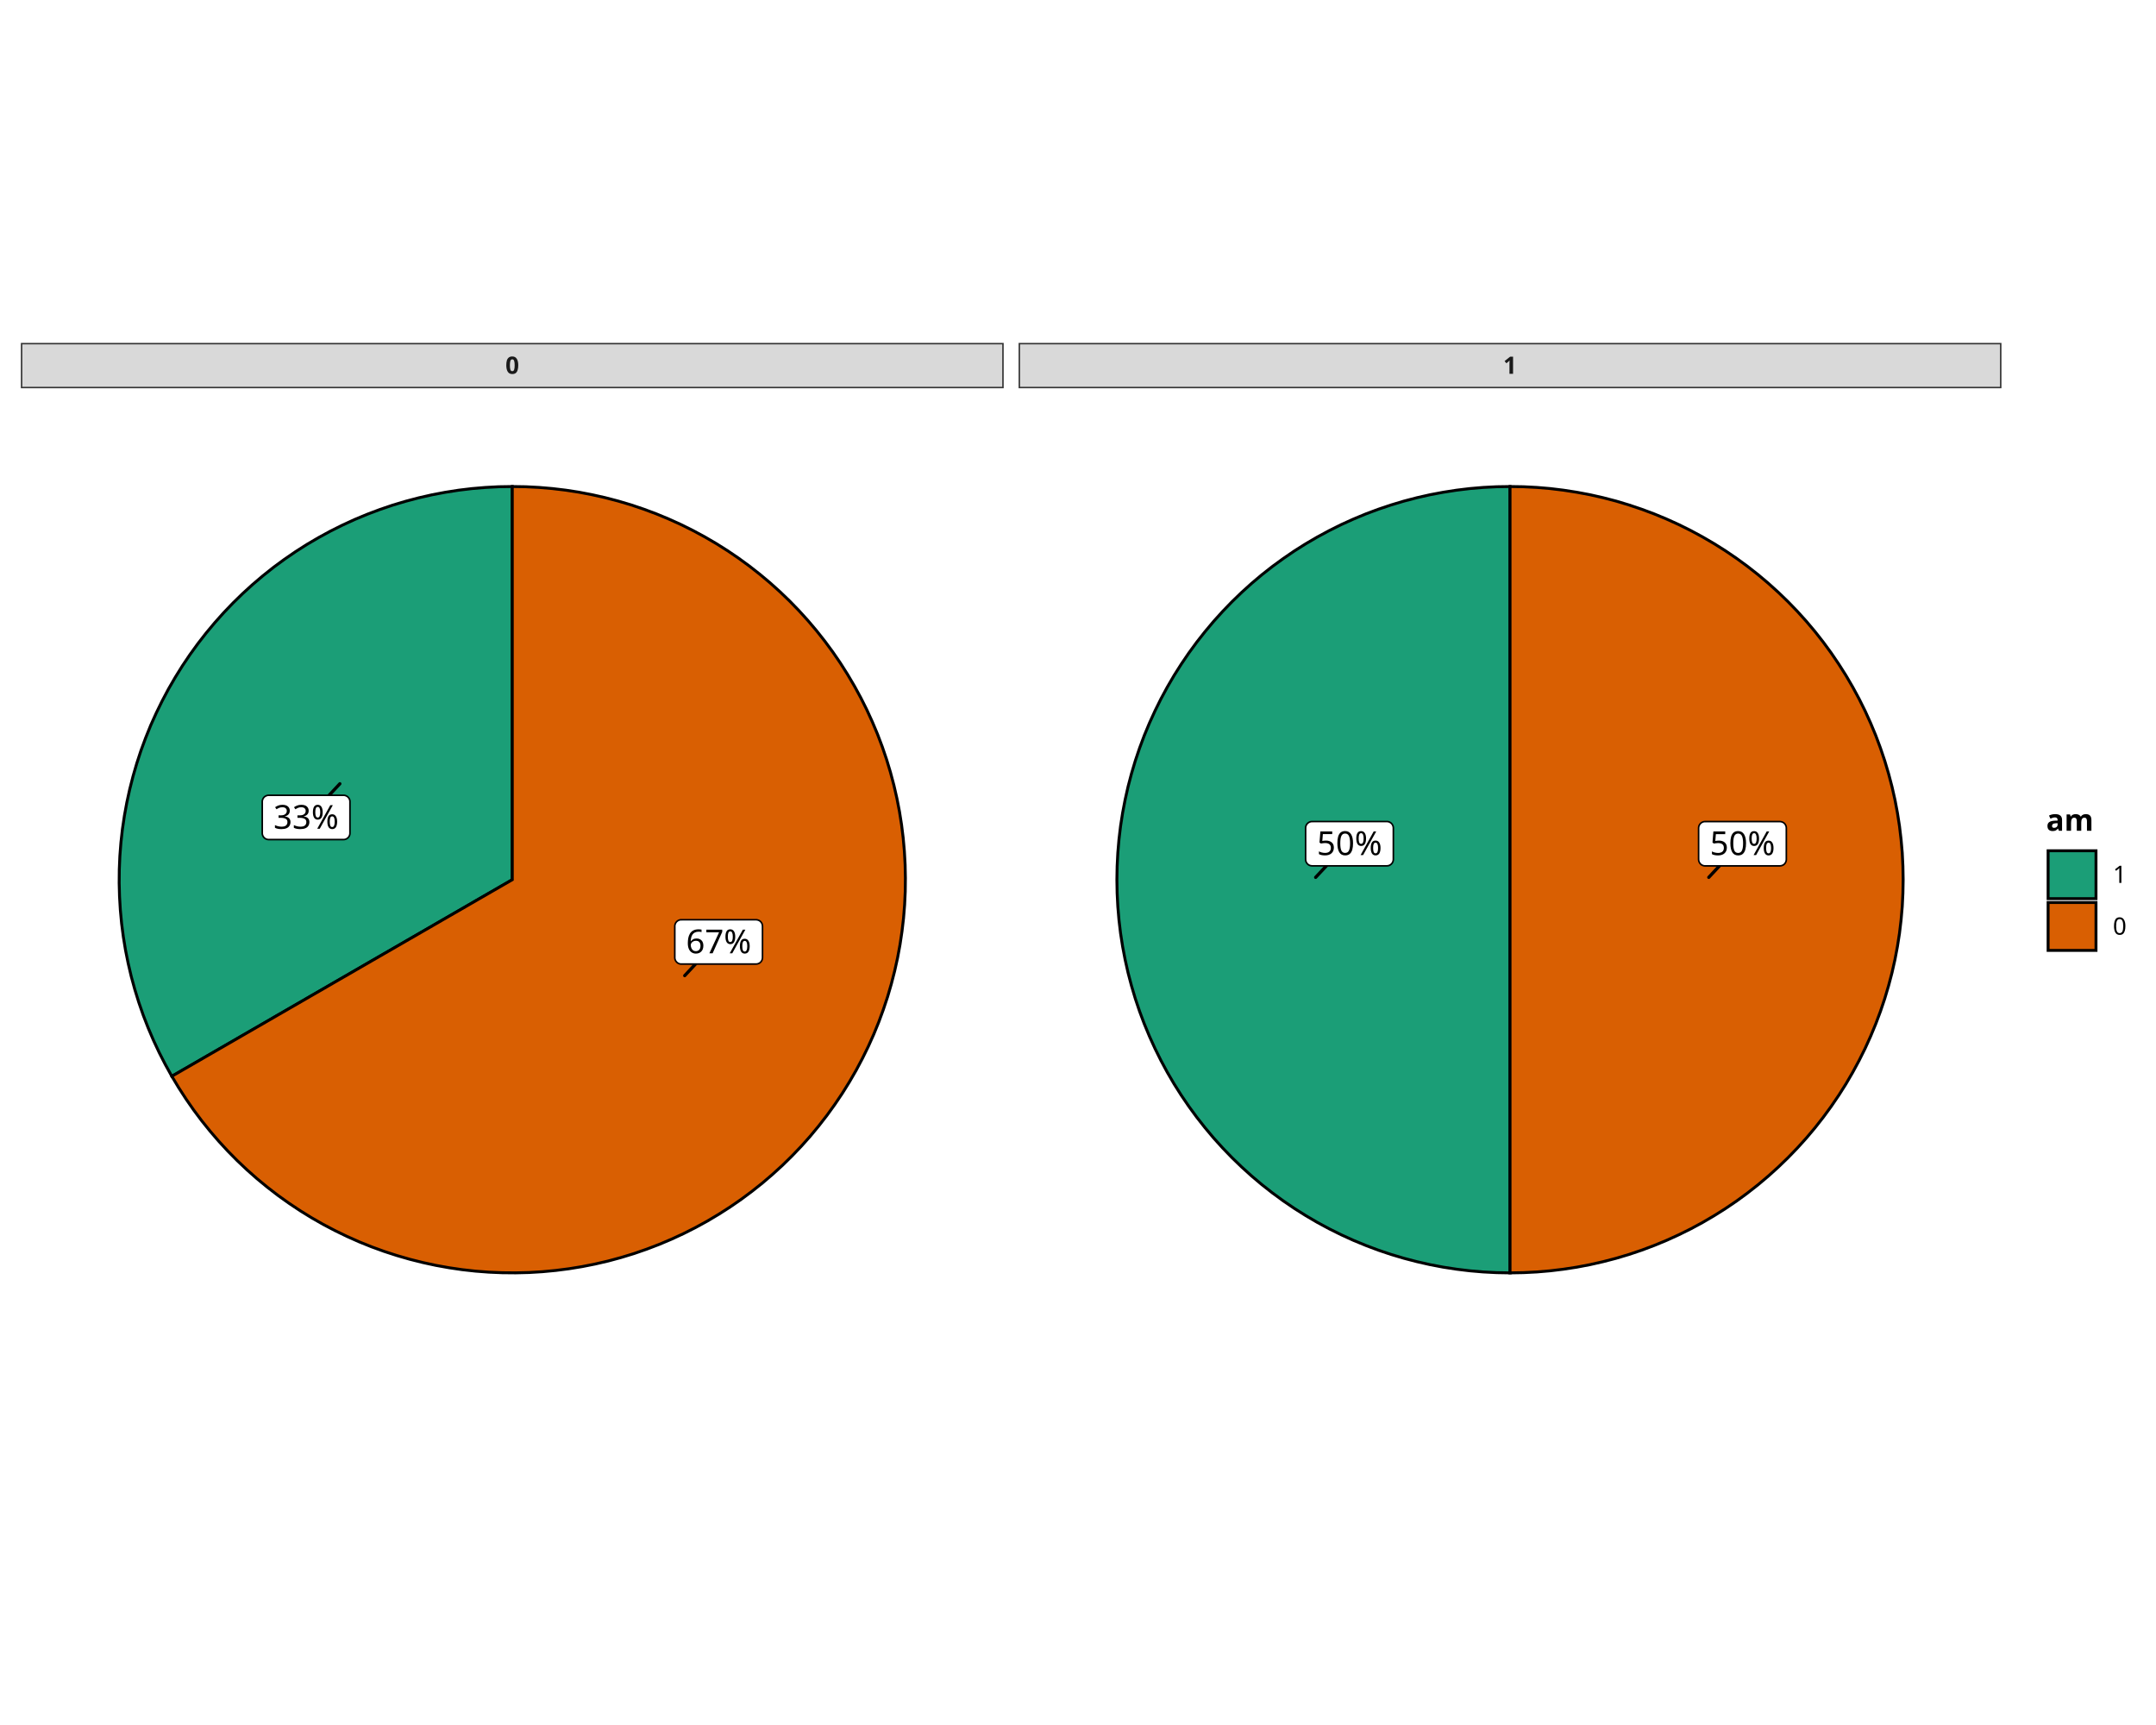
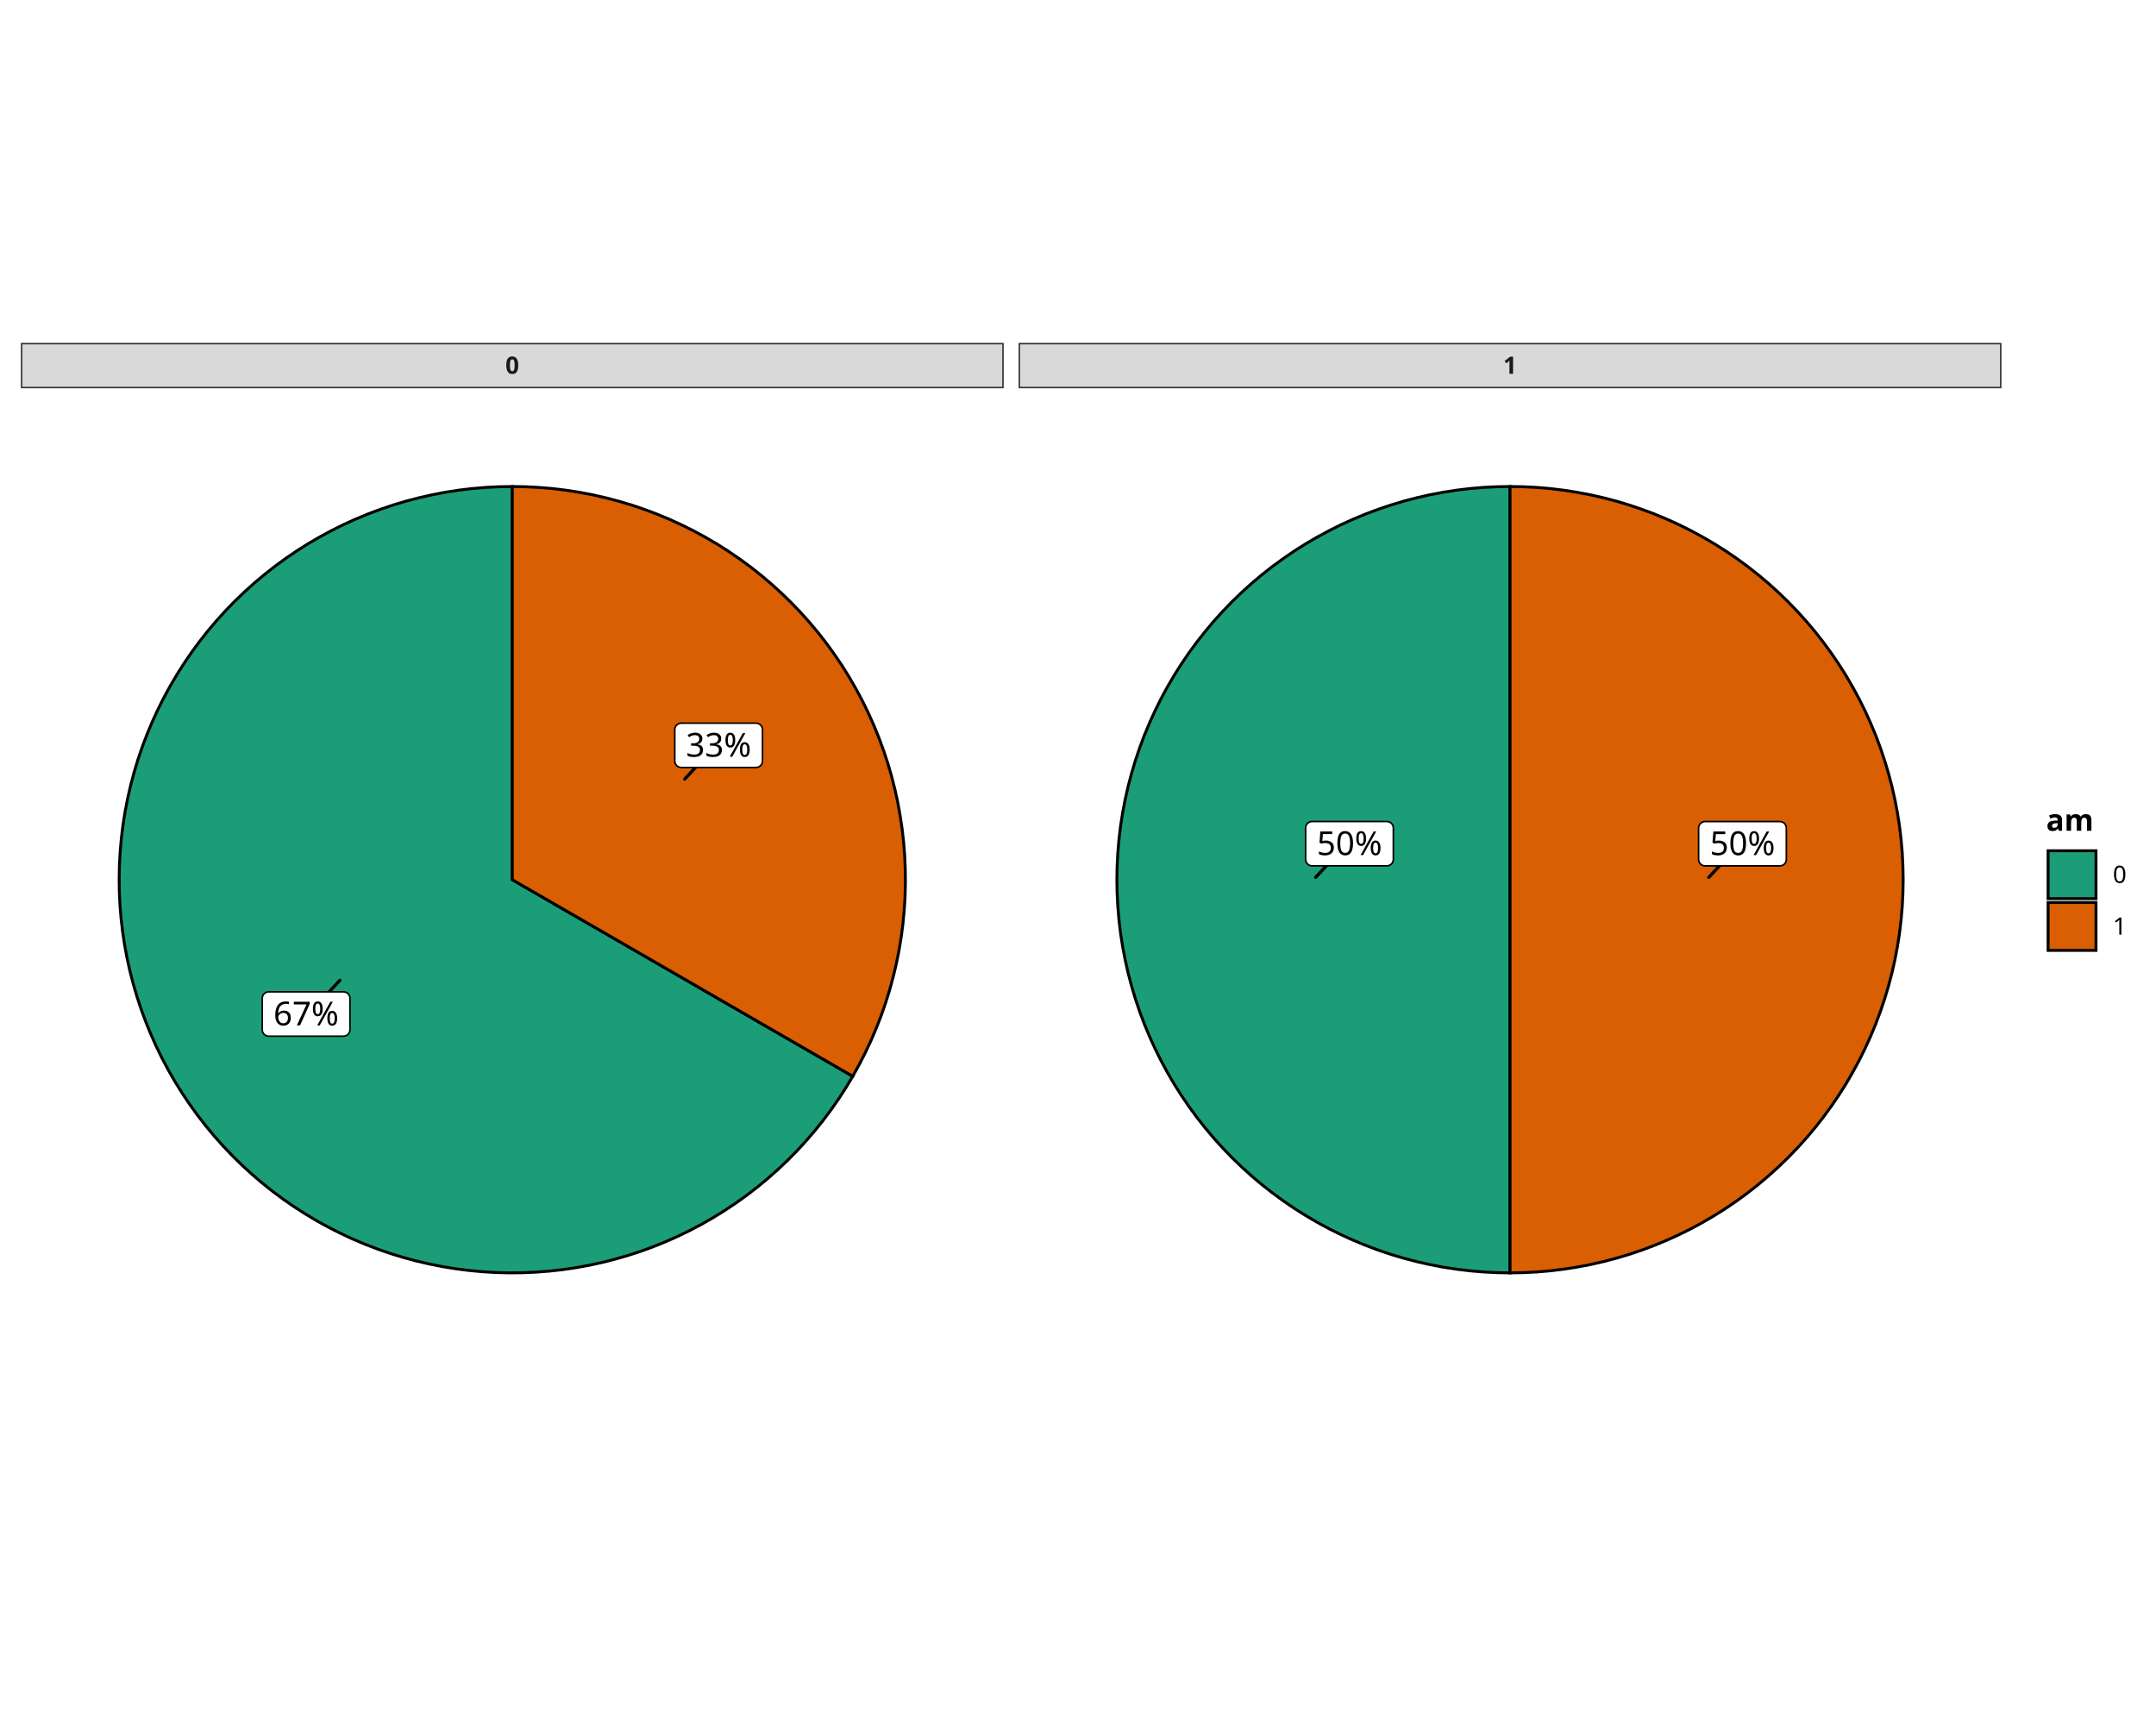
<svg xmlns="http://www.w3.org/2000/svg" class="svglite" data-engine-version="2.0" width="720.00pt" height="576.00pt" viewBox="0 0 720.00 576.00">
  <defs>
    <style type="text/css">
    .svglite line, .svglite polyline, .svglite polygon, .svglite path, .svglite rect, .svglite circle {
      fill: none;
      stroke: #000000;
      stroke-linecap: round;
      stroke-linejoin: round;
      stroke-miterlimit: 10.00;
    }
  </style>
  </defs>
  <rect width="100%" height="100%" style="stroke: none; fill: #FFFFFF;" />
  <defs>
    <clipPath id="cpMC4wMHw3MjAuMDB8MC4wMHw1NzYuMDA=">
      <rect x="0.00" y="0.00" width="720.00" height="576.00" />
    </clipPath>
  </defs>
  <g clip-path="url(#cpMC4wMHw3MjAuMDB8MC4wMHw1NzYuMDA=)">
</g>
  <defs>
    <clipPath id="cpMC4wMHw3MjAuMDB8MTA5LjUyfDQ2Ni40OA==">
      <rect x="0" y="109.52" width="720.00" height="356.97" />
    </clipPath>
  </defs>
  <g clip-path="url(#cpMC4wMHw3MjAuMDB8MTA5LjUyfDQ2Ni40OA==)">
    <rect x="0" y="109.52" width="720.00" height="356.97" style="stroke-width: 0.97; stroke: #FFFFFF; fill: #FFFFFF;" />
  </g>
  <g clip-path="url(#cpMC4wMHw3MjAuMDB8MC4wMHw1NzYuMDA=)">
</g>
  <defs>
    <clipPath id="cpNi45N3wzMzUuMTl8MTI5LjYzfDQ1Ny44NQ==">
      <rect x="6.97" y="129.63" width="328.21" height="328.21" />
    </clipPath>
  </defs>
  <g clip-path="url(#cpNi45N3wzMzUuMTl8MTI5LjYzfDQ1Ny44NQ==)">
    <rect x="6.97" y="129.63" width="328.21" height="328.21" style="stroke-width: 0.97; stroke: none; fill: #FFFFFF;" />
-     <polygon points="171.08,293.74 171.08,289.21 171.08,284.69 171.08,280.16 171.08,275.63 171.08,271.11 171.08,266.58 171.08,262.05 171.08,257.52 171.08,253.00 171.08,248.47 171.08,243.94 171.08,239.42 171.08,234.89 171.08,230.36 171.08,225.84 171.08,221.31 171.08,216.78 171.08,212.25 171.08,207.73 171.08,203.20 171.08,198.67 171.08,194.15 171.08,189.62 171.08,185.09 171.08,180.56 171.08,176.04 171.08,171.51 171.08,166.98 171.08,162.46 166.57,162.53 162.07,162.77 157.58,163.15 153.11,163.69 148.65,164.39 144.23,165.23 139.83,166.23 135.47,167.38 131.15,168.67 126.89,170.12 122.67,171.71 118.51,173.44 114.41,175.32 110.38,177.33 106.42,179.49 102.53,181.77 98.73,184.19 95.01,186.74 91.38,189.41 87.85,192.21 84.41,195.13 81.08,198.16 77.85,201.31 74.73,204.56 71.73,207.92 68.84,211.38 66.07,214.94 63.43,218.59 60.91,222.33 58.53,226.16 56.27,230.06 54.16,234.04 52.18,238.09 50.33,242.20 48.64,246.38 47.08,250.61 45.68,254.89 44.42,259.22 43.31,263.59 42.35,267.99 41.54,272.43 40.88,276.88 40.38,281.36 40.03,285.86 39.84,290.36 39.80,294.87 39.92,299.37 40.19,303.87 40.61,308.36 41.19,312.83 41.92,317.28 42.81,321.70 43.84,326.09 45.03,330.43 46.36,334.74 47.84,339.00 49.47,343.20 51.24,347.35 53.15,351.43 55.20,355.44 57.38,359.38 61.30,357.12 65.23,354.86 69.15,352.59 73.07,350.33 76.99,348.07 80.91,345.80 84.83,343.54 88.75,341.28 92.67,339.01 96.59,336.75 100.51,334.49 104.43,332.22 108.35,329.96 112.27,327.69 116.19,325.43 120.11,323.17 124.03,320.90 127.95,318.64 131.87,316.38 135.80,314.11 139.72,311.85 143.64,309.59 147.56,307.32 151.48,305.06 155.40,302.80 159.32,300.53 163.24,298.27 167.16,296.01 171.08,293.74 " style="stroke-width: 0.97; stroke-linecap: butt; stroke-linejoin: miter; fill: #1B9E77;" />
-     <polygon points="171.08,293.74 167.16,296.01 163.24,298.27 159.32,300.53 155.40,302.80 151.48,305.06 147.56,307.32 143.64,309.59 139.72,311.85 135.80,314.11 131.87,316.38 127.95,318.64 124.03,320.90 120.11,323.17 116.19,325.43 112.27,327.69 108.35,329.96 104.43,332.22 100.51,334.49 96.59,336.75 92.67,339.01 88.75,341.28 84.83,343.54 80.91,345.80 76.99,348.07 73.07,350.33 69.15,352.59 65.23,354.86 61.30,357.12 57.38,359.38 59.69,363.22 62.12,366.97 64.67,370.64 67.35,374.22 70.15,377.70 73.07,381.09 76.10,384.38 79.24,387.56 82.49,390.63 85.84,393.59 89.29,396.43 92.83,399.16 96.47,401.76 100.19,404.24 103.99,406.59 107.87,408.81 111.83,410.89 115.85,412.84 119.94,414.66 124.08,416.33 128.29,417.86 132.54,419.24 136.83,420.48 141.17,421.57 145.54,422.52 149.94,423.31 154.36,423.96 158.80,424.45 163.26,424.79 167.73,424.98 172.20,425.02 176.67,424.91 181.13,424.64 185.58,424.22 190.02,423.65 194.43,422.93 198.81,422.06 203.17,421.05 207.48,419.88 211.76,418.57 215.98,417.11 220.16,415.51 224.27,413.77 228.33,411.89 232.32,409.87 236.24,407.72 240.08,405.43 243.84,403.02 247.52,400.48 251.11,397.81 254.61,395.03 258.01,392.12 261.31,389.11 264.50,385.98 267.59,382.75 270.57,379.41 273.42,375.97 276.16,372.44 278.78,368.81 281.28,365.10 283.64,361.31 285.88,357.44 287.98,353.49 289.95,349.48 291.78,345.40 293.47,341.26 295.01,337.06 296.42,332.82 297.67,328.53 298.78,324.20 299.75,319.83 300.56,315.44 301.22,311.02 301.74,306.58 302.10,302.12 302.31,297.65 302.36,293.18 302.27,288.71 302.02,284.25 301.62,279.80 301.07,275.36 300.37,270.94 299.52,266.56 298.52,262.20 297.37,257.88 296.08,253.60 294.64,249.36 293.06,245.18 291.33,241.06 289.47,236.99 287.47,233.00 285.33,229.07 283.06,225.22 280.67,221.44 278.14,217.75 275.49,214.15 272.72,210.64 269.83,207.23 266.83,203.92 263.72,200.71 260.49,197.61 257.17,194.62 253.74,191.75 250.22,188.99 246.61,186.36 242.91,183.85 239.13,181.47 235.27,179.22 231.33,177.10 227.32,175.11 223.25,173.27 219.12,171.56 214.93,170.00 210.69,168.57 206.41,167.30 202.08,166.17 197.72,165.19 193.33,164.35 188.91,163.67 184.47,163.14 180.02,162.76 175.55,162.53 171.08,162.46 171.08,166.98 171.08,171.51 171.08,176.04 171.08,180.56 171.08,185.09 171.08,189.62 171.08,194.15 171.08,198.67 171.08,203.20 171.08,207.73 171.08,212.25 171.08,216.78 171.08,221.31 171.08,225.84 171.08,230.36 171.08,234.89 171.08,239.42 171.08,243.94 171.08,248.47 171.08,253.00 171.08,257.52 171.08,262.05 171.08,266.58 171.08,271.11 171.08,275.63 171.08,280.16 171.08,284.69 171.08,289.21 171.08,293.74 " style="stroke-width: 0.97; stroke-linecap: butt; stroke-linejoin: miter; fill: #D95F02;" />
-     <line x1="109.91" y1="265.55" x2="113.50" y2="261.70" style="stroke-width: 1.07;" />
-     <line x1="232.27" y1="321.91" x2="228.66" y2="325.78" style="stroke-width: 1.07;" />
-     <polygon points="89.74,280.34 114.71,280.34 114.63,280.34 114.97,280.33 115.31,280.26 115.64,280.14 115.94,279.96 116.21,279.74 116.44,279.48 116.63,279.19 116.76,278.87 116.85,278.53 116.87,278.18 116.87,278.18 116.87,267.71 116.87,267.71 116.85,267.36 116.76,267.02 116.63,266.70 116.44,266.41 116.21,266.15 115.94,265.93 115.64,265.76 115.31,265.63 114.97,265.56 114.71,265.55 89.74,265.55 90.00,265.56 89.65,265.55 89.30,265.59 88.97,265.69 88.66,265.84 88.37,266.03 88.12,266.27 87.91,266.55 87.75,266.86 87.64,267.19 87.58,267.53 87.58,267.71 87.58,278.18 87.58,278.01 87.58,278.36 87.64,278.70 87.75,279.03 87.91,279.34 88.12,279.62 88.37,279.86 88.66,280.06 88.97,280.20 89.30,280.30 89.65,280.34 " style="stroke-width: 0.53; fill: #FFFFFF;" />
-     <text x="102.22" y="276.74" text-anchor="middle" style="font-size: 11.04px; font-family: sans;" textLength="22.10px" lengthAdjust="spacingAndGlyphs">33%</text>
-     <polygon points="227.51,321.91 252.48,321.91 252.40,321.91 252.74,321.89 253.08,321.82 253.41,321.70 253.71,321.53 253.98,321.31 254.21,321.05 254.40,320.75 254.53,320.43 254.61,320.10 254.64,319.75 254.64,319.75 254.64,309.27 254.64,309.27 254.61,308.93 254.53,308.59 254.40,308.27 254.21,307.97 253.98,307.71 253.71,307.49 253.41,307.32 253.08,307.20 252.74,307.13 252.48,307.11 227.51,307.11 227.77,307.13 227.42,307.11 227.07,307.16 226.74,307.25 226.43,307.40 226.14,307.60 225.89,307.84 225.68,308.12 225.52,308.43 225.41,308.75 225.35,309.10 225.35,309.27 225.35,319.75 225.35,319.58 225.35,319.92 225.41,320.27 225.52,320.60 225.68,320.90 225.89,321.18 226.14,321.42 226.43,321.62 226.74,321.77 227.07,321.87 227.42,321.91 " style="stroke-width: 0.53; fill: #FFFFFF;" />
-     <text x="239.99" y="318.31" text-anchor="middle" style="font-size: 11.04px; font-family: sans;" textLength="22.10px" lengthAdjust="spacingAndGlyphs">67%</text>
+     <polygon points="171.08,293.74 171.08,289.21 171.08,284.69 171.08,280.16 171.08,275.63 171.08,271.11 171.08,266.58 171.08,262.05 171.08,257.52 171.08,253.00 171.08,248.47 171.08,243.94 171.08,239.42 171.08,234.89 171.08,230.36 171.08,225.84 171.08,221.31 171.08,216.78 171.08,212.25 171.08,207.73 171.08,203.20 171.08,198.67 171.08,194.15 171.08,189.62 171.08,185.09 171.08,180.56 171.08,176.04 171.08,171.51 171.08,166.98 171.08,162.46 166.61,162.53 162.15,162.76 157.69,163.14 153.25,163.67 148.83,164.35 144.44,165.19 140.08,166.17 135.75,167.30 131.47,168.57 127.23,170.00 123.04,171.56 118.91,173.27 114.84,175.11 110.83,177.10 106.90,179.22 103.03,181.47 99.25,183.85 95.55,186.36 91.94,188.99 88.42,191.75 84.99,194.62 81.67,197.61 78.45,200.71 75.33,203.92 72.33,207.23 69.44,210.64 66.67,214.15 64.02,217.75 61.50,221.44 59.10,225.22 56.83,229.07 54.69,233.00 52.69,236.99 50.83,241.06 49.11,245.18 47.52,249.36 46.08,253.60 44.79,257.88 43.64,262.20 42.64,266.56 41.79,270.94 41.09,275.36 40.54,279.80 40.14,284.25 39.89,288.71 39.80,293.18 39.85,297.65 40.06,302.12 40.42,306.58 40.94,311.02 41.60,315.44 42.41,319.83 43.38,324.20 44.49,328.53 45.75,332.82 47.15,337.06 48.70,341.26 50.39,345.40 52.21,349.48 54.18,353.49 56.28,357.44 58.52,361.31 60.88,365.10 63.38,368.81 66.00,372.44 68.74,375.97 71.60,379.41 74.57,382.75 77.66,385.98 80.85,389.11 84.15,392.12 87.55,395.03 91.05,397.81 94.64,400.48 98.32,403.02 102.08,405.43 105.92,407.72 109.84,409.87 113.83,411.89 117.89,413.77 122.00,415.51 126.18,417.11 130.40,418.57 134.68,419.88 138.99,421.05 143.35,422.06 147.73,422.93 152.15,423.65 156.58,424.22 161.03,424.64 165.49,424.91 169.96,425.02 174.43,424.98 178.90,424.79 183.36,424.45 187.80,423.96 192.23,423.31 196.62,422.52 200.99,421.57 205.33,420.48 209.63,419.24 213.88,417.86 218.08,416.33 222.22,414.66 226.31,412.84 230.33,410.89 234.29,408.81 238.17,406.59 241.97,404.24 245.69,401.76 249.33,399.16 252.87,396.43 256.32,393.59 259.67,390.63 262.92,387.56 266.06,384.38 269.09,381.09 272.01,377.70 274.81,374.22 277.49,370.64 280.05,366.97 282.48,363.22 284.78,359.38 280.86,357.12 276.94,354.86 273.02,352.59 269.09,350.33 265.17,348.07 261.25,345.80 257.33,343.54 253.41,341.28 249.49,339.01 245.57,336.75 241.65,334.49 237.73,332.22 233.81,329.96 229.89,327.69 225.97,325.43 222.05,323.17 218.13,320.90 214.21,318.64 210.29,316.38 206.37,314.11 202.45,311.85 198.52,309.59 194.60,307.32 190.68,305.06 186.76,302.80 182.84,300.53 178.92,298.27 175.00,296.01 171.08,293.74 " style="stroke-width: 0.97; stroke-linecap: butt; stroke-linejoin: miter; fill: #1B9E77;" />
+     <polygon points="171.08,293.74 175.00,296.01 178.92,298.27 182.84,300.53 186.76,302.80 190.68,305.06 194.60,307.32 198.52,309.59 202.45,311.85 206.37,314.11 210.29,316.38 214.21,318.64 218.13,320.90 222.05,323.17 225.97,325.43 229.89,327.69 233.81,329.96 237.73,332.22 241.65,334.49 245.57,336.75 249.49,339.01 253.41,341.28 257.33,343.54 261.25,345.80 265.17,348.07 269.09,350.33 273.02,352.59 276.94,354.86 280.86,357.12 284.78,359.38 286.96,355.44 289.01,351.43 290.92,347.35 292.69,343.20 294.32,339.00 295.80,334.74 297.13,330.43 298.32,326.09 299.35,321.70 300.24,317.28 300.97,312.83 301.55,308.36 301.97,303.87 302.25,299.37 302.36,294.87 302.32,290.36 302.13,285.86 301.78,281.36 301.28,276.88 300.62,272.43 299.82,267.99 298.86,263.59 297.75,259.22 296.49,254.89 295.08,250.61 293.52,246.38 291.83,242.20 289.99,238.09 288.01,234.04 285.89,230.06 283.63,226.16 281.25,222.33 278.73,218.59 276.09,214.94 273.32,211.38 270.43,207.92 267.43,204.56 264.31,201.31 261.08,198.16 257.75,195.13 254.31,192.21 250.78,189.41 247.15,186.74 243.43,184.19 239.63,181.77 235.75,179.49 231.78,177.33 227.75,175.32 223.65,173.44 219.49,171.71 215.28,170.12 211.01,168.67 206.69,167.38 202.33,166.23 197.94,165.23 193.51,164.39 189.05,163.69 184.58,163.15 180.09,162.77 175.59,162.53 171.08,162.46 171.08,166.98 171.08,171.51 171.08,176.04 171.08,180.56 171.08,185.09 171.08,189.62 171.08,194.15 171.08,198.67 171.08,203.20 171.08,207.73 171.08,212.25 171.08,216.78 171.08,221.31 171.08,225.84 171.08,230.36 171.08,234.89 171.08,239.42 171.08,243.94 171.08,248.47 171.08,253.00 171.08,257.52 171.08,262.05 171.08,266.58 171.08,271.11 171.08,275.63 171.08,280.16 171.08,284.69 171.08,289.21 171.08,293.74 " style="stroke-width: 0.97; stroke-linecap: butt; stroke-linejoin: miter; fill: #D95F02;" />
+     <line x1="109.91" y1="331.19" x2="113.50" y2="327.34" style="stroke-width: 1.07;" />
+     <line x1="232.27" y1="256.27" x2="228.66" y2="260.14" style="stroke-width: 1.07;" />
+     <polygon points="89.74,345.99 114.71,345.99 114.63,345.99 114.97,345.97 115.31,345.90 115.64,345.78 115.94,345.61 116.21,345.39 116.44,345.13 116.63,344.83 116.76,344.51 116.85,344.17 116.87,343.83 116.87,343.83 116.87,333.35 116.87,333.35 116.85,333.00 116.76,332.67 116.63,332.35 116.44,332.05 116.21,331.79 115.94,331.57 115.64,331.40 115.31,331.28 114.97,331.21 114.71,331.19 89.74,331.19 90.00,331.21 89.65,331.19 89.30,331.23 88.97,331.33 88.66,331.48 88.37,331.68 88.12,331.92 87.91,332.20 87.75,332.50 87.64,332.83 87.58,333.18 87.58,333.35 87.58,343.83 87.58,343.65 87.58,344.00 87.64,344.34 87.75,344.67 87.91,344.98 88.12,345.26 88.37,345.50 88.66,345.70 88.97,345.85 89.30,345.94 89.65,345.99 " style="stroke-width: 0.53; fill: #FFFFFF;" />
+     <text x="102.22" y="342.39" text-anchor="middle" style="font-size: 11.04px; font-family: sans;" textLength="22.10px" lengthAdjust="spacingAndGlyphs">67%</text>
+     <polygon points="227.51,256.27 252.48,256.27 252.40,256.26 252.74,256.25 253.08,256.18 253.41,256.06 253.71,255.88 253.98,255.66 254.21,255.40 254.40,255.11 254.53,254.79 254.61,254.45 254.64,254.11 254.64,254.11 254.64,243.63 254.64,243.63 254.61,243.28 254.53,242.95 254.40,242.63 254.21,242.33 253.98,242.07 253.71,241.85 253.41,241.68 253.08,241.55 252.74,241.48 252.48,241.47 227.51,241.47 227.77,241.48 227.42,241.47 227.07,241.51 226.74,241.61 226.43,241.76 226.14,241.96 225.89,242.20 225.68,242.47 225.52,242.78 225.41,243.11 225.35,243.46 225.35,243.63 225.35,254.11 225.35,253.93 225.35,254.28 225.41,254.62 225.52,254.95 225.68,255.26 225.89,255.54 226.14,255.78 226.43,255.98 226.74,256.13 227.07,256.22 227.42,256.26 " style="stroke-width: 0.53; fill: #FFFFFF;" />
+     <text x="239.99" y="252.67" text-anchor="middle" style="font-size: 11.04px; font-family: sans;" textLength="22.10px" lengthAdjust="spacingAndGlyphs">33%</text>
  </g>
  <g clip-path="url(#cpMC4wMHw3MjAuMDB8MC4wMHw1NzYuMDA=)">
</g>
  <defs>
    <clipPath id="cpMzQwLjE3fDY2OC4zOHwxMjkuNjN8NDU3Ljg1">
      <rect x="340.17" y="129.63" width="328.21" height="328.21" />
    </clipPath>
  </defs>
  <g clip-path="url(#cpMzQwLjE3fDY2OC4zOHwxMjkuNjN8NDU3Ljg1)">
    <rect x="340.17" y="129.63" width="328.21" height="328.21" style="stroke-width: 0.97; stroke: none; fill: #FFFFFF;" />
    <polygon points="504.28,293.74 504.28,289.21 504.28,284.69 504.28,280.16 504.28,275.63 504.28,271.11 504.28,266.58 504.28,262.05 504.28,257.52 504.28,253.00 504.28,248.47 504.28,243.94 504.28,239.42 504.28,234.89 504.28,230.36 504.28,225.84 504.28,221.31 504.28,216.78 504.28,212.25 504.28,207.73 504.28,203.20 504.28,198.67 504.28,194.15 504.28,189.62 504.28,185.09 504.28,180.56 504.28,176.04 504.28,171.51 504.28,166.98 504.28,162.46 499.79,162.53 495.32,162.76 490.85,163.14 486.40,163.68 481.97,164.37 477.56,165.20 473.19,166.19 468.86,167.32 464.56,168.61 460.31,170.04 456.11,171.61 451.97,173.33 447.89,175.18 443.88,177.18 439.93,179.31 436.06,181.57 432.27,183.96 428.57,186.49 424.95,189.13 421.42,191.90 417.99,194.79 414.67,197.79 411.44,200.91 408.33,204.13 405.32,207.46 402.44,210.89 399.67,214.41 397.02,218.03 394.50,221.74 392.10,225.53 389.84,229.40 387.71,233.34 385.72,237.36 383.86,241.44 382.14,245.58 380.57,249.78 379.14,254.03 377.86,258.32 376.72,262.66 375.74,267.03 374.90,271.43 374.21,275.86 373.68,280.32 373.30,284.78 373.07,289.26 372.99,293.74 373.07,298.22 373.30,302.70 373.68,307.17 374.21,311.62 374.90,316.05 375.74,320.45 376.72,324.83 377.86,329.16 379.14,333.46 380.57,337.71 382.14,341.90 383.86,346.05 385.72,350.13 387.71,354.14 389.84,358.09 392.10,361.96 394.50,365.75 397.02,369.45 399.67,373.07 402.44,376.59 405.32,380.02 408.33,383.35 411.44,386.57 414.67,389.69 417.99,392.69 421.42,395.58 424.95,398.35 428.57,401.00 432.27,403.52 436.06,405.91 439.93,408.18 443.88,410.31 447.89,412.30 451.97,414.16 456.11,415.87 460.31,417.45 464.56,418.88 468.86,420.16 473.19,421.29 477.56,422.28 481.97,423.12 486.40,423.80 490.85,424.34 495.32,424.72 499.79,424.95 504.28,425.03 504.28,420.50 504.28,415.97 504.28,411.45 504.28,406.92 504.28,402.39 504.28,397.86 504.28,393.34 504.28,388.81 504.28,384.28 504.28,379.76 504.28,375.23 504.28,370.70 504.28,366.17 504.28,361.65 504.28,357.12 504.28,352.59 504.28,348.07 504.28,343.54 504.28,339.01 504.28,334.49 504.28,329.96 504.28,325.43 504.28,320.90 504.28,316.38 504.28,311.85 504.28,307.32 504.28,302.80 504.28,298.27 504.28,293.74 " style="stroke-width: 0.97; stroke-linecap: butt; stroke-linejoin: miter; fill: #1B9E77;" />
    <polygon points="504.28,293.74 504.28,298.27 504.28,302.80 504.28,307.32 504.28,311.85 504.28,316.38 504.28,320.90 504.28,325.43 504.28,329.96 504.28,334.49 504.28,339.01 504.28,343.54 504.28,348.07 504.28,352.59 504.28,357.12 504.28,361.65 504.28,366.17 504.28,370.70 504.28,375.23 504.28,379.76 504.28,384.28 504.28,388.81 504.28,393.34 504.28,397.86 504.28,402.39 504.28,406.92 504.28,411.45 504.28,415.97 504.28,420.50 504.28,425.03 508.76,424.95 513.23,424.72 517.70,424.34 522.15,423.80 526.58,423.12 530.99,422.28 535.36,421.29 539.70,420.16 543.99,418.88 548.24,417.45 552.44,415.87 556.58,414.16 560.66,412.30 564.68,410.31 568.62,408.18 572.49,405.91 576.28,403.52 579.99,401.00 583.60,398.35 587.13,395.58 590.56,392.69 593.88,389.69 597.11,386.57 600.22,383.35 603.23,380.02 606.12,376.59 608.88,373.07 611.53,369.45 614.05,365.75 616.45,361.96 618.71,358.09 620.84,354.14 622.84,350.13 624.69,346.05 626.41,341.90 627.98,337.71 629.41,333.46 630.69,329.16 631.83,324.83 632.82,320.45 633.65,316.05 634.34,311.62 634.87,307.17 635.26,302.70 635.48,298.22 635.56,293.74 635.48,289.26 635.26,284.78 634.87,280.32 634.34,275.86 633.65,271.43 632.82,267.03 631.83,262.66 630.69,258.32 629.41,254.03 627.98,249.78 626.41,245.58 624.69,241.44 622.84,237.36 620.84,233.34 618.71,229.40 616.45,225.53 614.05,221.74 611.53,218.03 608.88,214.41 606.12,210.89 603.23,207.46 600.22,204.13 597.11,200.91 593.88,197.79 590.56,194.79 587.13,191.90 583.60,189.13 579.99,186.49 576.28,183.96 572.49,181.57 568.62,179.31 564.68,177.18 560.66,175.18 556.58,173.33 552.44,171.61 548.24,170.04 543.99,168.61 539.70,167.32 535.36,166.19 530.99,165.20 526.58,164.37 522.15,163.68 517.70,163.14 513.23,162.76 508.76,162.53 504.28,162.46 504.28,166.98 504.28,171.51 504.28,176.04 504.28,180.56 504.28,185.09 504.28,189.62 504.28,194.15 504.28,198.67 504.28,203.20 504.28,207.73 504.28,212.25 504.28,216.78 504.28,221.31 504.28,225.84 504.28,230.36 504.28,234.89 504.28,239.42 504.28,243.94 504.28,248.47 504.28,253.00 504.28,257.52 504.28,262.05 504.28,266.58 504.28,271.11 504.28,275.63 504.28,280.16 504.28,284.69 504.28,289.21 504.28,293.74 " style="stroke-width: 0.97; stroke-linecap: butt; stroke-linejoin: miter; fill: #D95F02;" />
    <line x1="442.95" y1="289.12" x2="439.36" y2="292.96" style="stroke-width: 1.07;" />
    <line x1="574.22" y1="289.13" x2="570.65" y2="292.96" style="stroke-width: 1.07;" />
    <polygon points="438.17,289.12 463.15,289.12 463.06,289.11 463.41,289.10 463.75,289.03 464.07,288.91 464.37,288.73 464.64,288.51 464.87,288.25 465.06,287.96 465.19,287.64 465.28,287.30 465.31,286.96 465.31,286.96 465.31,276.48 465.31,276.48 465.28,276.13 465.19,275.79 465.06,275.47 464.87,275.18 464.64,274.92 464.37,274.70 464.07,274.53 463.75,274.40 463.41,274.33 463.15,274.32 438.17,274.32 438.43,274.33 438.08,274.32 437.74,274.36 437.40,274.46 437.09,274.61 436.80,274.81 436.55,275.05 436.34,275.32 436.18,275.63 436.07,275.96 436.02,276.30 436.01,276.48 436.01,286.96 436.02,286.78 436.02,287.13 436.07,287.47 436.18,287.80 436.34,288.11 436.55,288.39 436.80,288.63 437.09,288.83 437.40,288.98 437.74,289.07 438.08,289.11 " style="stroke-width: 0.53; fill: #FFFFFF;" />
    <text x="450.66" y="285.52" text-anchor="middle" style="font-size: 11.04px; font-family: sans;" textLength="22.10px" lengthAdjust="spacingAndGlyphs">50%</text>
    <polygon points="569.41,289.13 594.39,289.13 594.30,289.13 594.65,289.11 594.99,289.04 595.32,288.92 595.62,288.75 595.89,288.53 596.12,288.27 596.30,287.97 596.44,287.65 596.52,287.32 596.55,286.97 596.55,286.97 596.55,276.49 596.55,276.49 596.52,276.14 596.44,275.81 596.30,275.49 596.12,275.19 595.89,274.93 595.62,274.71 595.32,274.54 594.99,274.42 594.65,274.35 594.39,274.33 569.41,274.33 569.67,274.35 569.33,274.33 568.98,274.37 568.65,274.47 568.33,274.62 568.05,274.82 567.80,275.06 567.59,275.34 567.43,275.64 567.32,275.97 567.26,276.32 567.25,276.49 567.25,286.97 567.26,286.79 567.26,287.14 567.32,287.49 567.43,287.82 567.59,288.12 567.80,288.40 568.05,288.64 568.33,288.84 568.65,288.99 568.98,289.09 569.33,289.13 " style="stroke-width: 0.53; fill: #FFFFFF;" />
    <text x="581.90" y="285.53" text-anchor="middle" style="font-size: 11.04px; font-family: sans;" textLength="22.10px" lengthAdjust="spacingAndGlyphs">50%</text>
  </g>
  <g clip-path="url(#cpMC4wMHw3MjAuMDB8MC4wMHw1NzYuMDA=)">
</g>
  <defs>
    <clipPath id="cpNi45N3wzMzUuMTl8MTE0LjUwfDEyOS42Mw==">
      <rect x="6.97" y="114.50" width="328.21" height="15.14" />
    </clipPath>
  </defs>
  <g clip-path="url(#cpNi45N3wzMzUuMTl8MTE0LjUwfDEyOS42Mw==)">
    <rect x="6.97" y="114.50" width="328.21" height="15.14" style="stroke-width: 0.97; stroke: #333333; fill: #D9D9D9;" />
    <text x="171.08" y="124.82" text-anchor="middle" style="font-size: 8.00px; font-weight: bold; fill: #1A1A1A; font-family: sans;" textLength="4.45px" lengthAdjust="spacingAndGlyphs">0</text>
  </g>
  <g clip-path="url(#cpMC4wMHw3MjAuMDB8MC4wMHw1NzYuMDA=)">
</g>
  <defs>
    <clipPath id="cpMzQwLjE3fDY2OC4zOHwxMTQuNTB8MTI5LjYz">
      <rect x="340.17" y="114.50" width="328.21" height="15.14" />
    </clipPath>
  </defs>
  <g clip-path="url(#cpMzQwLjE3fDY2OC4zOHwxMTQuNTB8MTI5LjYz)">
    <rect x="340.17" y="114.50" width="328.21" height="15.14" style="stroke-width: 0.97; stroke: #333333; fill: #D9D9D9;" />
    <text x="504.28" y="124.82" text-anchor="middle" style="font-size: 8.00px; font-weight: bold; fill: #1A1A1A; font-family: sans;" textLength="4.45px" lengthAdjust="spacingAndGlyphs">1</text>
  </g>
  <g clip-path="url(#cpMC4wMHw3MjAuMDB8MC4wMHw1NzYuMDA=)">
    <rect x="678.35" y="264.51" width="36.67" height="58.46" style="stroke-width: 0.97; stroke: none; fill: #FFFFFF;" />
    <text x="683.33" y="277.41" style="font-size: 10.00px; font-weight: bold; font-family: sans;" textLength="13.90px" lengthAdjust="spacingAndGlyphs">am</text>
    <rect x="683.33" y="283.43" width="17.28" height="17.28" style="stroke-width: 0.97; stroke: none; fill: #FFFFFF;" />
    <rect x="683.97" y="284.08" width="15.99" height="15.99" style="stroke-width: 0.97; stroke-linecap: butt; stroke-linejoin: miter; fill: #1B9E77;" />
    <rect x="683.33" y="300.71" width="17.28" height="17.28" style="stroke-width: 0.97; stroke: none; fill: #FFFFFF;" />
    <rect x="683.97" y="301.36" width="15.99" height="15.99" style="stroke-width: 0.97; stroke-linecap: butt; stroke-linejoin: miter; fill: #D95F02;" />
-     <text x="705.59" y="294.82" style="font-size: 8.00px; font-family: sans;" textLength="4.45px" lengthAdjust="spacingAndGlyphs">1</text>
-     <text x="705.59" y="312.10" style="font-size: 8.00px; font-family: sans;" textLength="4.45px" lengthAdjust="spacingAndGlyphs">0</text>
+     <text x="705.59" y="294.82" style="font-size: 8.00px; font-family: sans;" textLength="4.45px" lengthAdjust="spacingAndGlyphs">0</text>
+     <text x="705.59" y="312.10" style="font-size: 8.00px; font-family: sans;" textLength="4.45px" lengthAdjust="spacingAndGlyphs">1</text>
  </g>
</svg>
